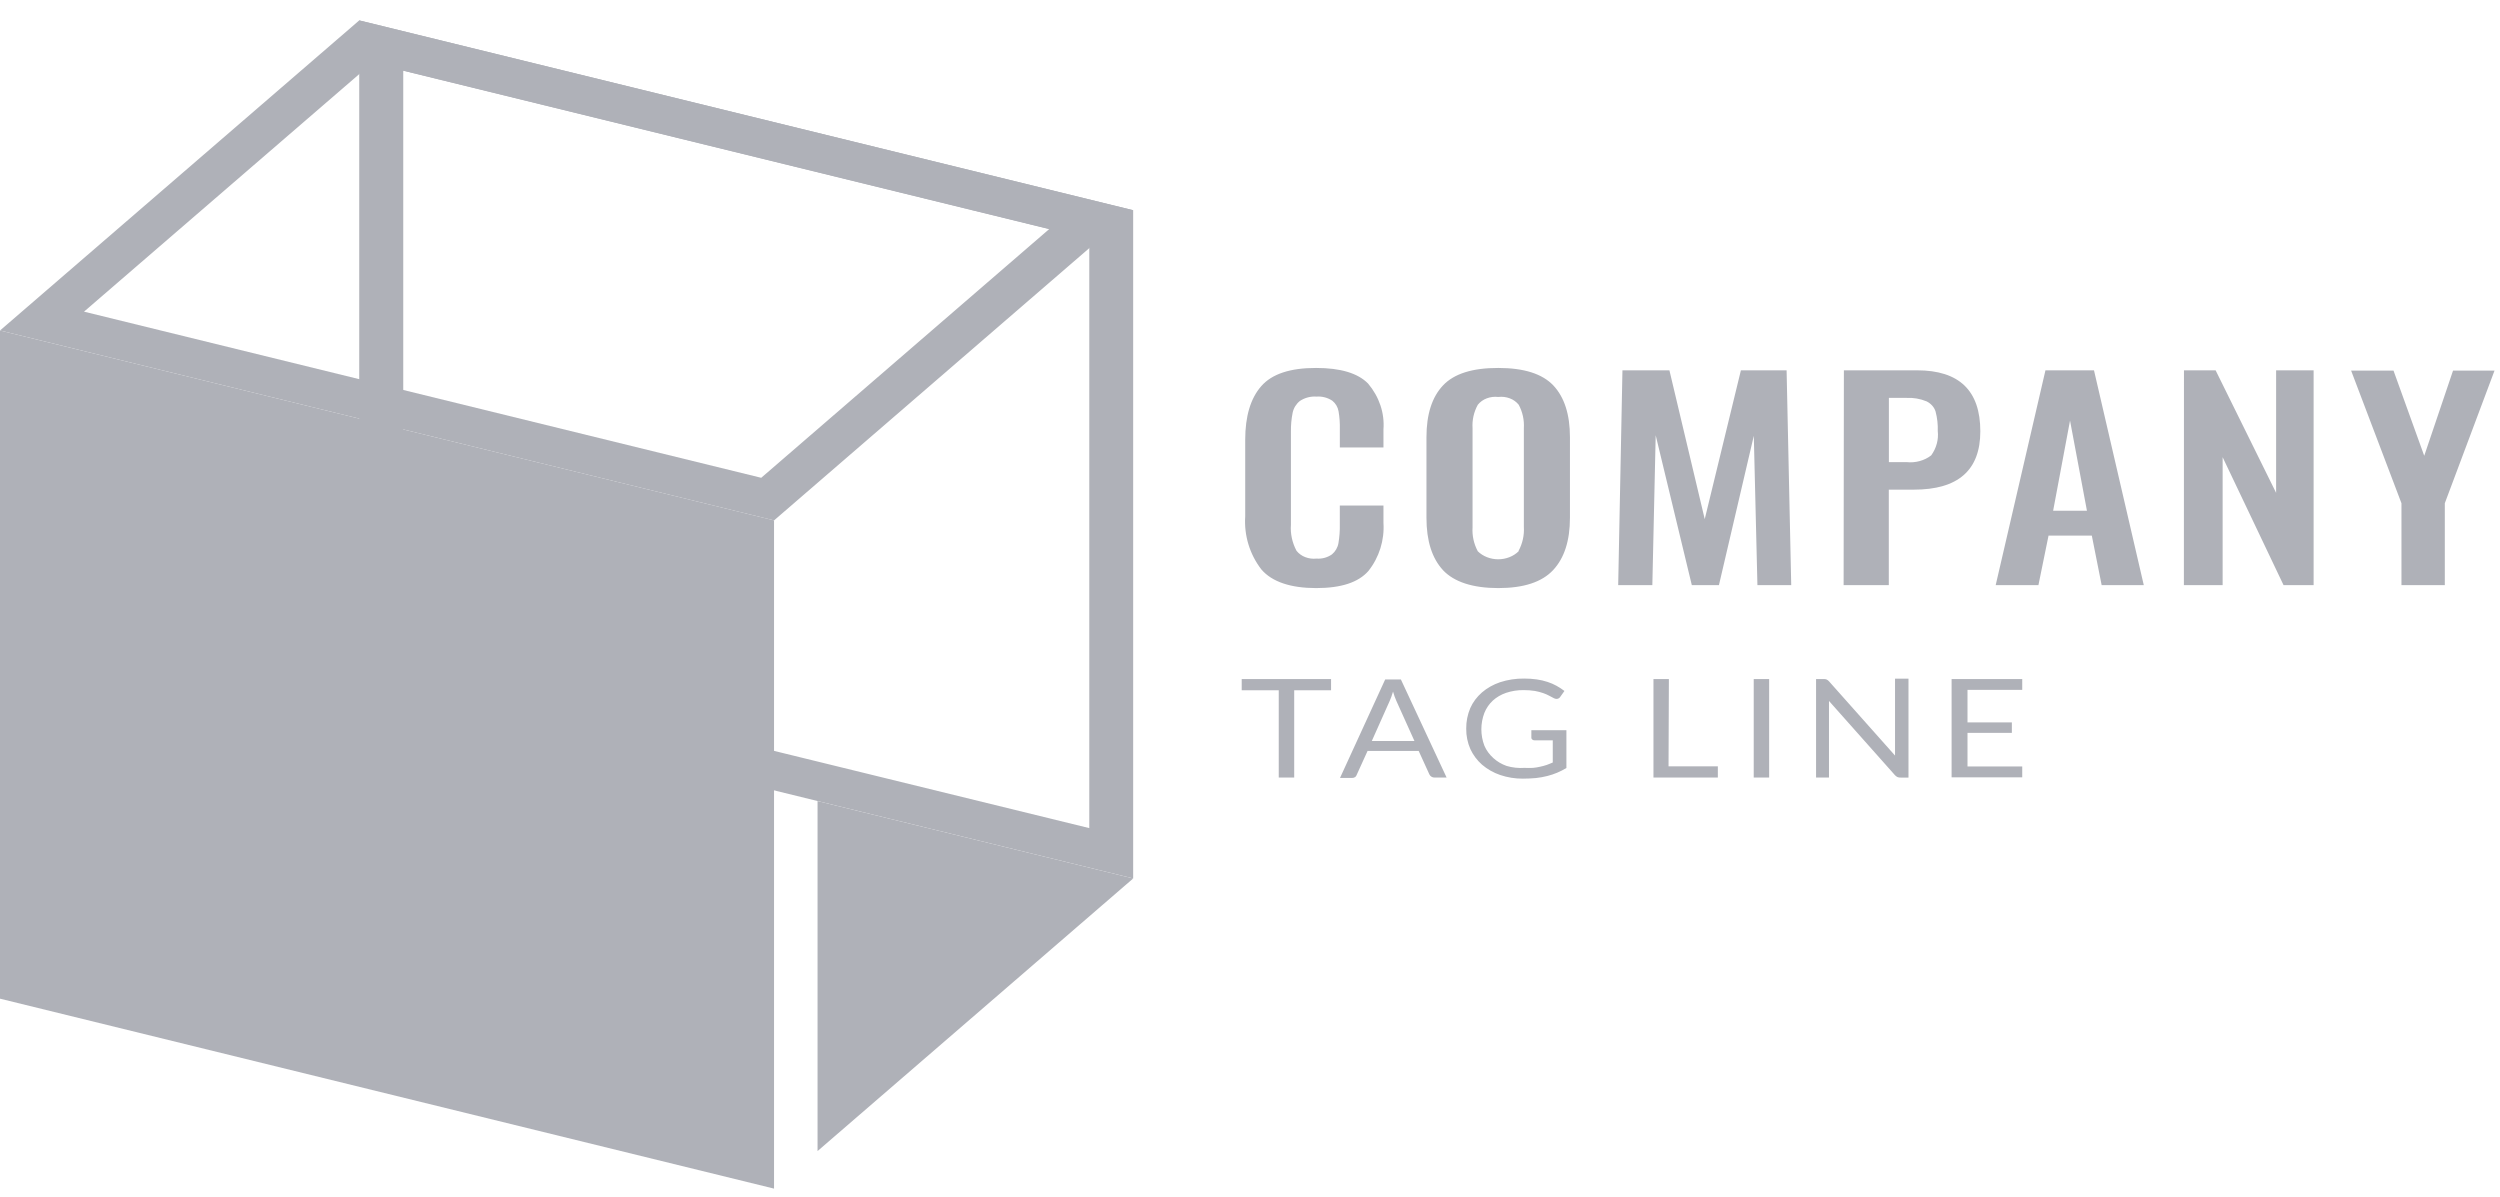
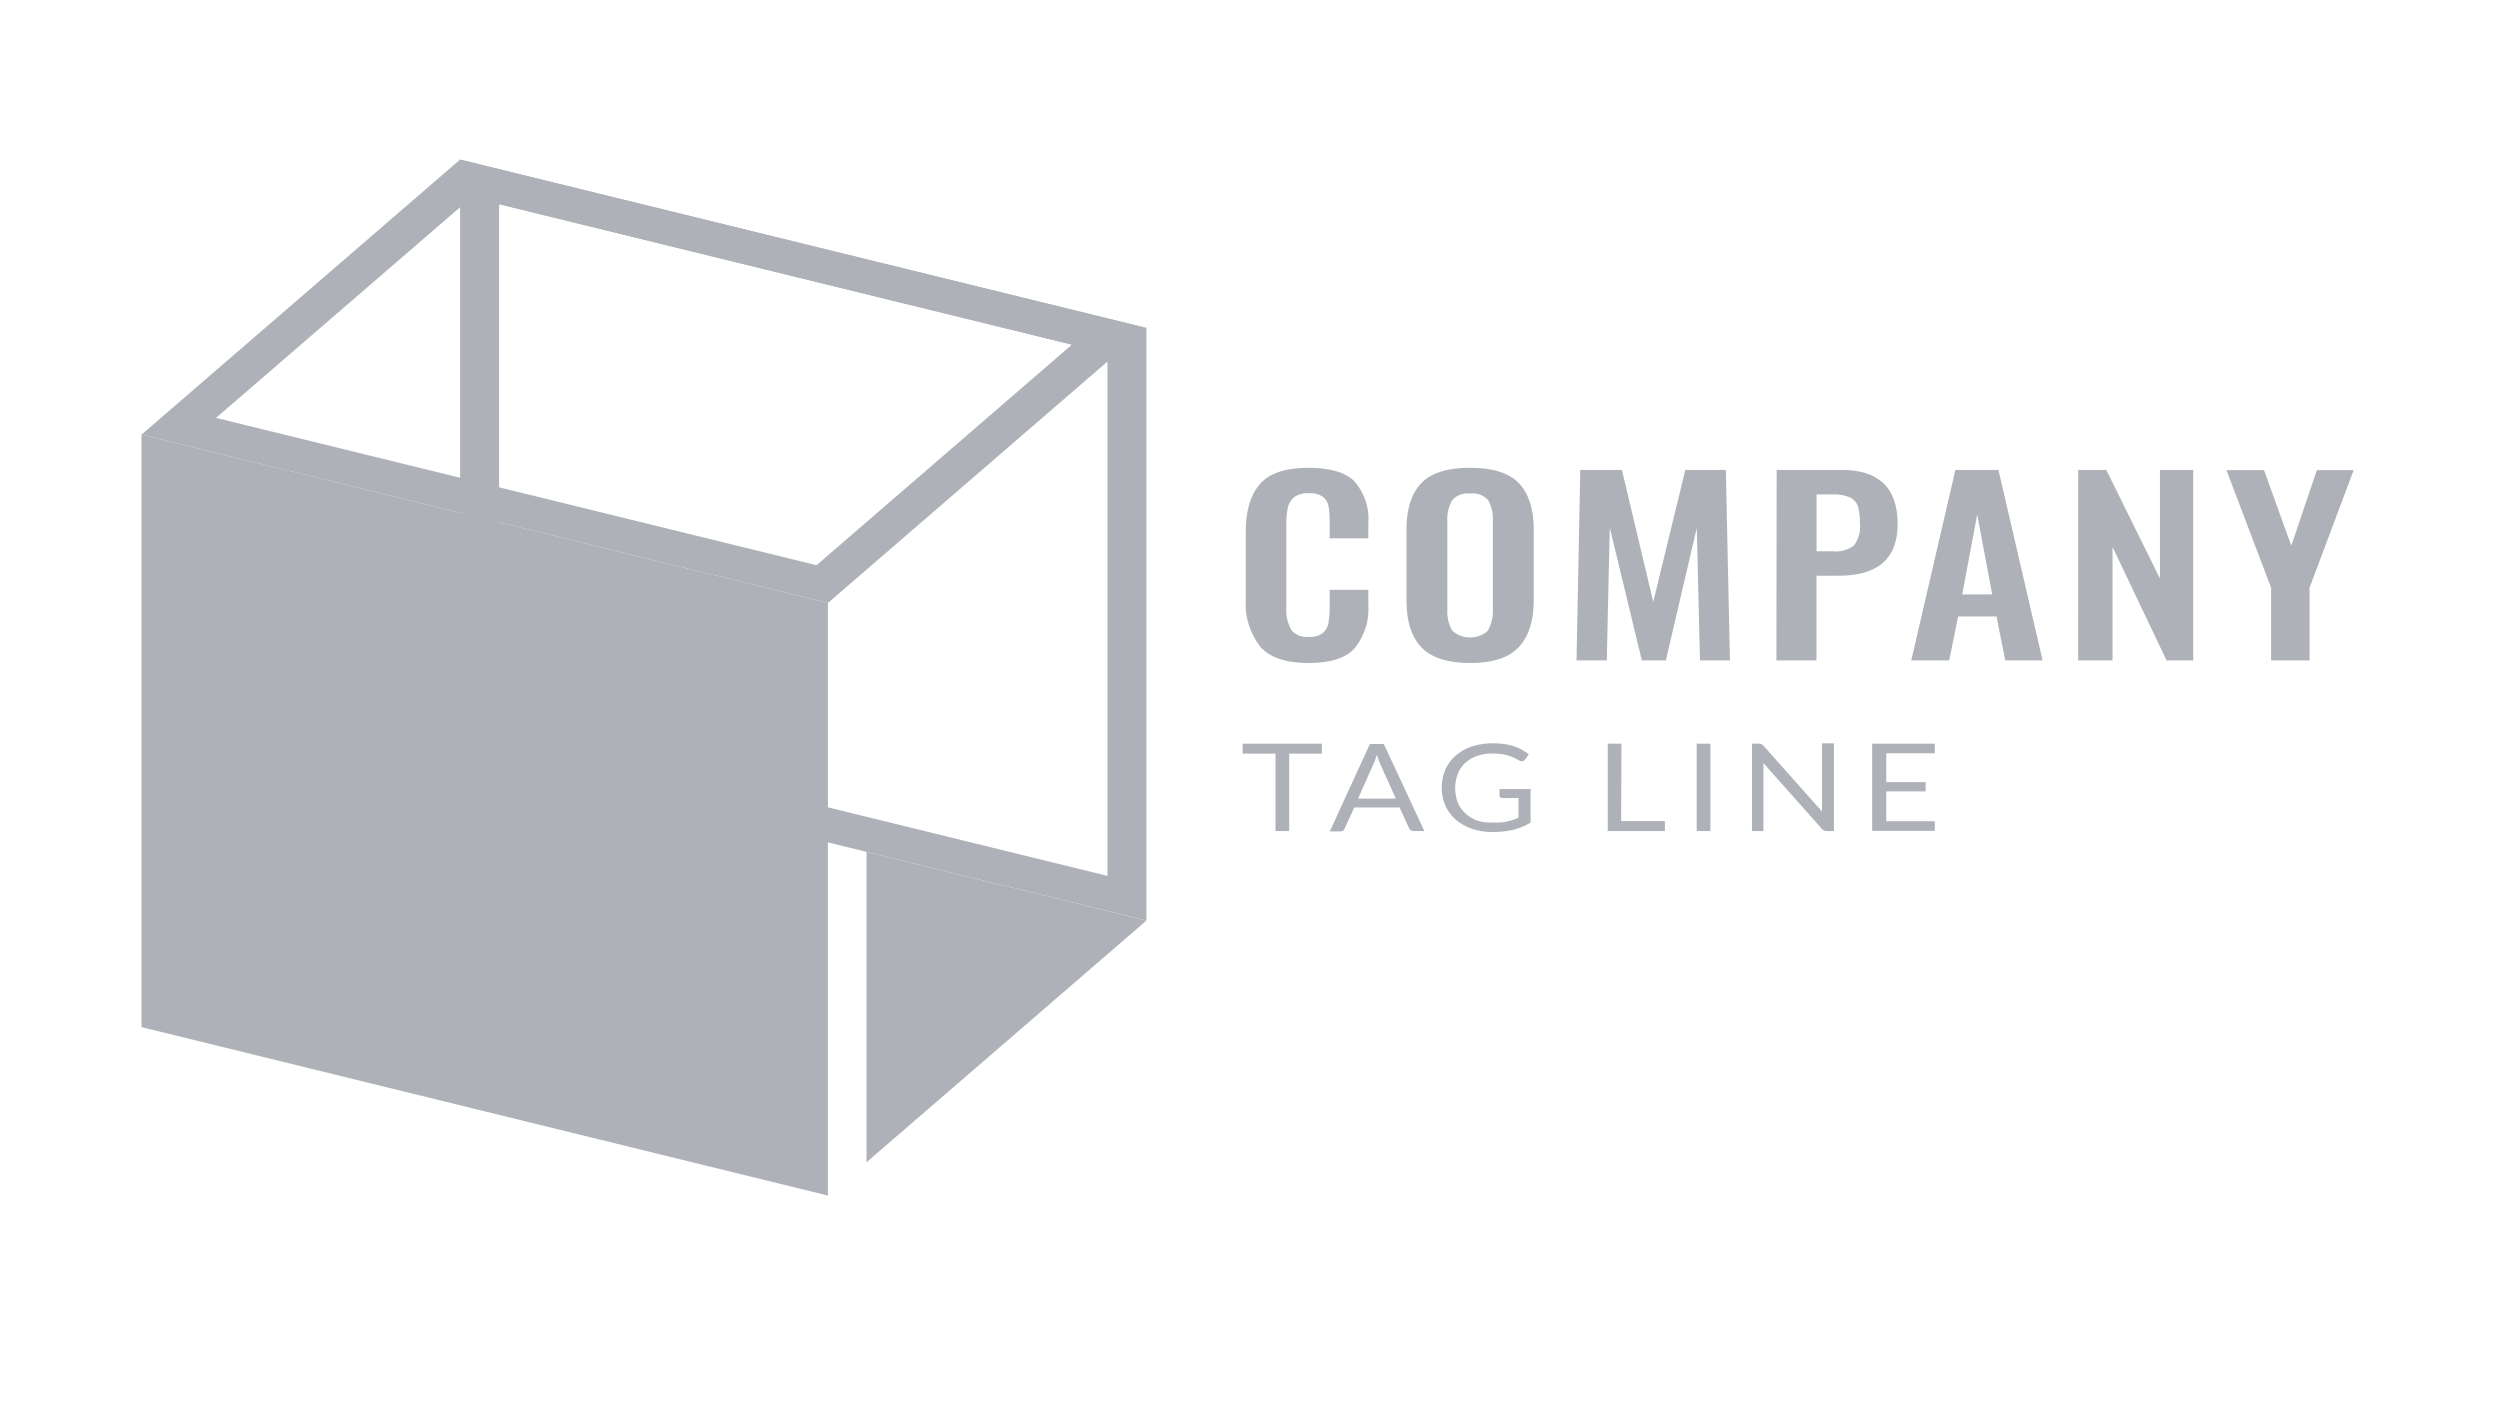
- <svg xmlns="http://www.w3.org/2000/svg" width="94" height="45" fill="none">
-   <path d="M47.425 21.408a2.947 2.947 0 0 1-.605-1.988v-2.884c0-.883.2-1.555.602-2.015.4-.46 1.089-.688 2.065-.686.917 0 1.569.196 1.953.587.42.499.625 1.109.578 1.724v.678h-1.64v-.687c.005-.224-.01-.449-.048-.671a.65.65 0 0 0-.235-.399.95.95 0 0 0-.594-.155 1.005 1.005 0 0 0-.625.164.768.768 0 0 0-.272.44 3.332 3.332 0 0 0-.065.713v3.499c-.026.337.047.675.21.982a.77.77 0 0 0 .328.238.9.9 0 0 0 .424.055.893.893 0 0 0 .58-.158.704.704 0 0 0 .245-.425c.038-.232.056-.467.051-.701v-.71h1.641v.648a2.64 2.64 0 0 1-.567 1.813c-.377.428-1.02.642-1.964.642s-1.658-.229-2.062-.704ZM54.257 21.438c-.415-.45-.622-1.103-.622-1.968v-3.033c0-.857.207-1.505.622-1.945.414-.44 1.107-.659 2.079-.657.965 0 1.654.22 2.069.657.414.44.625 1.088.625 1.945v3.032c0 .857-.21 1.514-.632 1.966-.421.451-1.107.677-2.062.677-.955 0-1.661-.229-2.08-.674Zm2.843-.728c.149-.28.216-.589.197-.897v-3.714a1.65 1.65 0 0 0-.193-.88.776.776 0 0 0-.335-.241.907.907 0 0 0-.433-.052.918.918 0 0 0-.434.052.786.786 0 0 0-.337.242c-.15.274-.217.576-.197.88v3.73c-.02.309.047.617.197.898.095.094.214.17.346.222a1.158 1.158 0 0 0 .843 0c.133-.052.25-.128.346-.222v-.018ZM61.004 13.924h1.766l1.328 5.595 1.36-5.595h1.718L67.35 22h-1.271l-.136-5.613L64.632 22h-1.02l-1.358-5.634L62.128 22h-1.284l.16-8.076ZM69.33 13.924h2.752c1.585 0 2.378.764 2.378 2.293 0 1.464-.835 2.196-2.504 2.194h-.937V22H69.32l.01-8.077Zm2.351 3.451c.168.019.338.006.5-.039.16-.044.31-.117.434-.216.195-.273.281-.593.245-.912a2.525 2.525 0 0 0-.082-.733.594.594 0 0 0-.125-.222.703.703 0 0 0-.214-.162 1.759 1.759 0 0 0-.758-.13h-.659v2.414h.66ZM76.91 13.924h1.824L80.606 22h-1.584l-.37-1.862h-1.627L76.645 22h-1.607l1.871-8.076Zm1.559 5.279-.636-3.39-.635 3.39h1.27ZM82.117 13.924h1.19l2.275 4.607v-4.607h1.41V22h-1.131l-2.29-4.81V22h-1.457l.003-8.076ZM90.294 18.92l-1.892-4.985h1.594l1.155 3.203 1.083-3.203h1.56l-1.869 4.986V22h-1.63v-3.08ZM50.048 25.532v.422h-1.386v3.282h-.581v-3.282h-1.393v-.422h3.36ZM54.393 29.236h-.449a.2.2 0 0 1-.126-.035.194.194 0 0 1-.074-.085l-.401-.88H51.42l-.4.88a.243.243 0 0 1-.062.1.208.208 0 0 1-.126.035h-.448l1.699-3.704h.59l1.72 3.69Zm-2.813-1.375h1.603l-.68-1.508a2.699 2.699 0 0 1-.125-.349c-.024.07-.044.138-.064.197l-.062.155-.672 1.505ZM57.321 28.872c.107.005.213.005.32 0 .091-.008.182-.023.271-.044.083-.017.165-.04.245-.067.075-.026.15-.059.227-.091v-.833h-.679a.137.137 0 0 1-.092-.03.086.086 0 0 1-.026-.03.074.074 0 0 1-.008-.037v-.284h1.318v1.42a2.578 2.578 0 0 1-.716.301c-.14.036-.281.061-.425.077-.165.015-.33.023-.496.023a2.59 2.59 0 0 1-.856-.138 2.09 2.09 0 0 1-.68-.387 1.79 1.79 0 0 1-.438-.586 1.851 1.851 0 0 1-.156-.769 1.92 1.92 0 0 1 .153-.774c.097-.22.247-.42.438-.587.194-.167.425-.297.68-.384.29-.095.6-.142.91-.138.158 0 .316.01.472.032.138.02.274.051.404.094.12.038.233.088.34.147.104.058.203.122.296.193l-.163.229a.142.142 0 0 1-.055.05.17.17 0 0 1-.078.02.222.222 0 0 1-.105-.029 2.113 2.113 0 0 1-.167-.088 1.504 1.504 0 0 0-.227-.1 2.127 2.127 0 0 0-.313-.082 2.614 2.614 0 0 0-.431-.032 2.009 2.009 0 0 0-.656.103c-.189.065-.36.165-.5.293a1.29 1.29 0 0 0-.315.46 1.732 1.732 0 0 0 0 1.235c.074.174.19.333.34.467.139.127.308.227.495.293.216.064.445.089.673.073ZM62.736 28.814h1.855v.422H62.17v-3.704h.58l-.013 3.282ZM66.52 29.236h-.58v-3.704h.58v3.704ZM68.681 25.55a.28.28 0 0 1 .089.067l2.483 2.792a.881.881 0 0 1 0-.132V25.517h.506v3.72h-.292a.275.275 0 0 1-.126-.021.328.328 0 0 1-.091-.07l-2.48-2.79v2.88h-.486v-3.704h.302c.033 0 .066.006.095.017ZM76.036 25.532v.407h-2.058v1.223h1.668v.393h-1.668v1.265h2.058v.407H73.38v-3.695h2.656ZM15.162 2.656l25.795 6.323v22.158l-25.795-6.32V2.655ZM13.507.766v25.127l29.1 7.136V7.905L13.508.767Z" fill="#AFB1B8" />
-   <path d="M29.104 44.692 0 37.55V12.427l29.104 7.139v25.126Z" fill="#AFB1B8" />
-   <path d="m13.99 2.371 25.458 6.244-10.826 9.35-25.463-6.247L13.99 2.37ZM13.507.767 0 12.427l29.104 7.14L42.608 7.904 13.508.767ZM30.741 43.279 42.608 33.03 30.74 30.12v13.16Z" fill="#AFB1B8" />
+ <svg xmlns="http://www.w3.org/2000/svg" width="106" height="60" viewBox="0 0 106 60" fill="none">
+   <path d="M53.425 27.408C52.982 26.818 52.77 26.121 52.82 25.42V22.536C52.82 21.653 53.021 20.981 53.422 20.521C53.822 20.062 54.511 19.833 55.487 19.835C56.404 19.835 57.056 20.031 57.441 20.422C57.861 20.921 58.065 21.531 58.018 22.146V22.824H56.377V22.137C56.383 21.913 56.367 21.688 56.33 21.466C56.306 21.314 56.223 21.173 56.095 21.067C55.927 20.953 55.715 20.897 55.501 20.912C55.276 20.897 55.053 20.956 54.876 21.076C54.733 21.194 54.637 21.348 54.604 21.516C54.557 21.751 54.535 21.99 54.539 22.229V25.728C54.513 26.065 54.586 26.403 54.75 26.71C54.831 26.814 54.945 26.896 55.077 26.948C55.21 27 55.356 27.019 55.501 27.003C55.711 27.018 55.919 26.962 56.082 26.845C56.215 26.73 56.301 26.581 56.326 26.42C56.364 26.188 56.382 25.953 56.377 25.719V25.009H58.018V25.657C58.064 26.299 57.865 26.936 57.451 27.47C57.074 27.898 56.431 28.112 55.487 28.112C54.543 28.112 53.829 27.883 53.425 27.408Z" fill="#AFB1B8" />
+   <path d="M60.257 27.438C59.842 26.989 59.635 26.335 59.635 25.47V22.437C59.635 21.58 59.842 20.932 60.257 20.492C60.671 20.052 61.364 19.833 62.336 19.835C63.301 19.835 63.99 20.054 64.405 20.492C64.819 20.932 65.03 21.58 65.03 22.437V25.47C65.03 26.326 64.819 26.983 64.398 27.435C63.977 27.886 63.291 28.112 62.336 28.112C61.381 28.112 60.675 27.883 60.257 27.438ZM63.1 26.71C63.249 26.429 63.316 26.121 63.297 25.813V22.099C63.316 21.797 63.25 21.495 63.104 21.22C63.02 21.113 62.904 21.03 62.769 20.978C62.633 20.926 62.483 20.908 62.336 20.926C62.188 20.909 62.038 20.927 61.902 20.978C61.766 21.03 61.649 21.114 61.565 21.22C61.415 21.494 61.348 21.797 61.368 22.099V25.83C61.347 26.139 61.415 26.447 61.565 26.728C61.66 26.822 61.779 26.898 61.911 26.95C62.043 27.002 62.187 27.029 62.333 27.029C62.478 27.029 62.622 27.002 62.754 26.95C62.887 26.898 63.005 26.822 63.1 26.728V26.71Z" fill="#AFB1B8" />
+   <path d="M67.004 19.924H68.77L70.098 25.519L71.457 19.924H73.176L73.35 28H72.079L71.943 22.387L70.632 28H69.613L68.254 22.366L68.128 28H66.844L67.004 19.924Z" fill="#AFB1B8" />
+   <path d="M75.33 19.924H78.082C79.667 19.924 80.46 20.688 80.46 22.217C80.46 23.681 79.625 24.413 77.956 24.411H77.019V28H75.32L75.33 19.924ZM77.681 23.375C77.849 23.394 78.019 23.381 78.181 23.336C78.342 23.292 78.49 23.219 78.615 23.12C78.81 22.848 78.896 22.527 78.86 22.208C78.869 21.962 78.841 21.715 78.778 21.475C78.754 21.395 78.712 21.319 78.653 21.253C78.595 21.187 78.522 21.132 78.439 21.091C78.203 20.993 77.942 20.949 77.681 20.962H77.022V23.375H77.681Z" fill="#AFB1B8" />
+   <path d="M82.909 19.924H84.734L86.606 28H85.022L84.652 26.138H83.025L82.644 28H81.038L82.909 19.924ZM84.469 25.203L83.833 21.812L83.198 25.203H84.469Z" fill="#AFB1B8" />
+   <path d="M88.117 19.924H89.306L91.582 24.531V19.924H92.992V28H91.861L89.571 23.191V28H88.114L88.117 19.924Z" fill="#AFB1B8" />
+   <path d="M96.294 24.921L94.402 19.935H95.996L97.151 23.138L98.234 19.935H99.794L97.925 24.921V28H96.294V24.921Z" fill="#AFB1B8" />
+   <path d="M56.048 31.532V31.954H54.662V35.236H54.081V31.954H52.688V31.532H56.048Z" fill="#AFB1B8" />
+   <path d="M60.393 35.236H59.944C59.899 35.239 59.854 35.226 59.819 35.201C59.785 35.179 59.759 35.15 59.744 35.116L59.343 34.236H57.42L57.019 35.116C57.008 35.153 56.987 35.187 56.958 35.216C56.922 35.24 56.878 35.253 56.832 35.251H56.384L58.083 31.547H58.674L60.393 35.236ZM57.58 33.861H59.183L58.504 32.353C58.454 32.239 58.412 32.123 58.378 32.004C58.354 32.075 58.334 32.142 58.314 32.201L58.252 32.356L57.58 33.861Z" fill="#AFB1B8" />
+   <path d="M63.321 34.872C63.428 34.877 63.534 34.877 63.64 34.872C63.732 34.864 63.823 34.849 63.912 34.828C63.995 34.811 64.077 34.788 64.157 34.761C64.232 34.734 64.306 34.702 64.384 34.67V33.837H63.705C63.688 33.838 63.671 33.836 63.656 33.831C63.64 33.825 63.625 33.818 63.613 33.808C63.602 33.799 63.593 33.789 63.587 33.777C63.581 33.766 63.579 33.753 63.579 33.74V33.456H64.897V34.875C64.79 34.942 64.676 35.001 64.558 35.051C64.437 35.103 64.31 35.145 64.181 35.177C64.042 35.213 63.9 35.238 63.756 35.254C63.591 35.27 63.426 35.277 63.26 35.277C62.967 35.279 62.676 35.233 62.404 35.139C62.15 35.051 61.918 34.919 61.724 34.752C61.535 34.583 61.386 34.384 61.286 34.166C61.179 33.92 61.126 33.659 61.13 33.397C61.126 33.133 61.178 32.871 61.283 32.623C61.38 32.403 61.53 32.203 61.721 32.036C61.915 31.869 62.146 31.739 62.401 31.652C62.691 31.557 63 31.511 63.311 31.514C63.469 31.514 63.627 31.524 63.783 31.546C63.921 31.566 64.057 31.597 64.187 31.64C64.306 31.678 64.42 31.728 64.527 31.787C64.631 31.845 64.73 31.909 64.823 31.98L64.66 32.209C64.647 32.23 64.628 32.248 64.605 32.26C64.581 32.272 64.555 32.279 64.527 32.279C64.49 32.278 64.453 32.268 64.422 32.25C64.371 32.227 64.317 32.197 64.255 32.162C64.183 32.123 64.107 32.09 64.028 32.062C63.926 32.027 63.822 32 63.715 31.98C63.573 31.958 63.428 31.947 63.284 31.948C63.06 31.946 62.837 31.981 62.628 32.051C62.439 32.116 62.269 32.216 62.129 32.344C61.988 32.477 61.88 32.634 61.813 32.804C61.661 33.206 61.661 33.638 61.813 34.039C61.887 34.214 62.003 34.372 62.153 34.506C62.292 34.633 62.461 34.733 62.648 34.799C62.864 34.863 63.093 34.888 63.321 34.872Z" fill="#AFB1B8" />
+   <path d="M68.736 34.814H70.591V35.236H68.169V31.532H68.75L68.736 34.814Z" fill="#AFB1B8" />
+   <path d="M72.521 35.236H71.94V31.532H72.521V35.236Z" fill="#AFB1B8" />
+   <path d="M74.681 31.549C74.716 31.566 74.746 31.589 74.77 31.617L77.253 34.409C77.25 34.365 77.25 34.321 77.253 34.277C77.253 34.236 77.253 34.195 77.253 34.157V31.517H77.759V35.236H77.467C77.424 35.239 77.38 35.232 77.341 35.216C77.306 35.197 77.275 35.173 77.25 35.145L74.77 32.356C74.77 32.4 74.77 32.441 74.77 32.482C74.77 32.523 74.77 32.561 74.77 32.596V35.236H74.284V31.532H74.586C74.619 31.532 74.651 31.538 74.681 31.549Z" fill="#AFB1B8" />
+   <path d="M82.036 31.532V31.939H79.978V33.162H81.646V33.555H79.978V34.819H82.036V35.227H79.38V31.532H82.036Z" fill="#AFB1B8" />
+   <path d="M21.162 8.656L46.957 14.979V37.137L21.162 30.816V8.656ZM19.507 6.767V31.893L48.608 39.029V13.905L19.507 6.767Z" fill="#AFB1B8" />
+   <path d="M35.104 50.692L6 43.55V18.427L35.104 25.566V50.692Z" fill="#AFB1B8" />
+   <path d="M19.99 8.371L45.448 14.615L34.621 23.965L9.159 17.718L19.99 8.371ZM19.507 6.767L6 18.428L35.104 25.566L48.608 13.905L19.507 6.767Z" fill="#AFB1B8" />
+   <path d="M36.741 49.279L48.608 39.032L36.741 36.119V49.279Z" fill="#AFB1B8" />
</svg>
